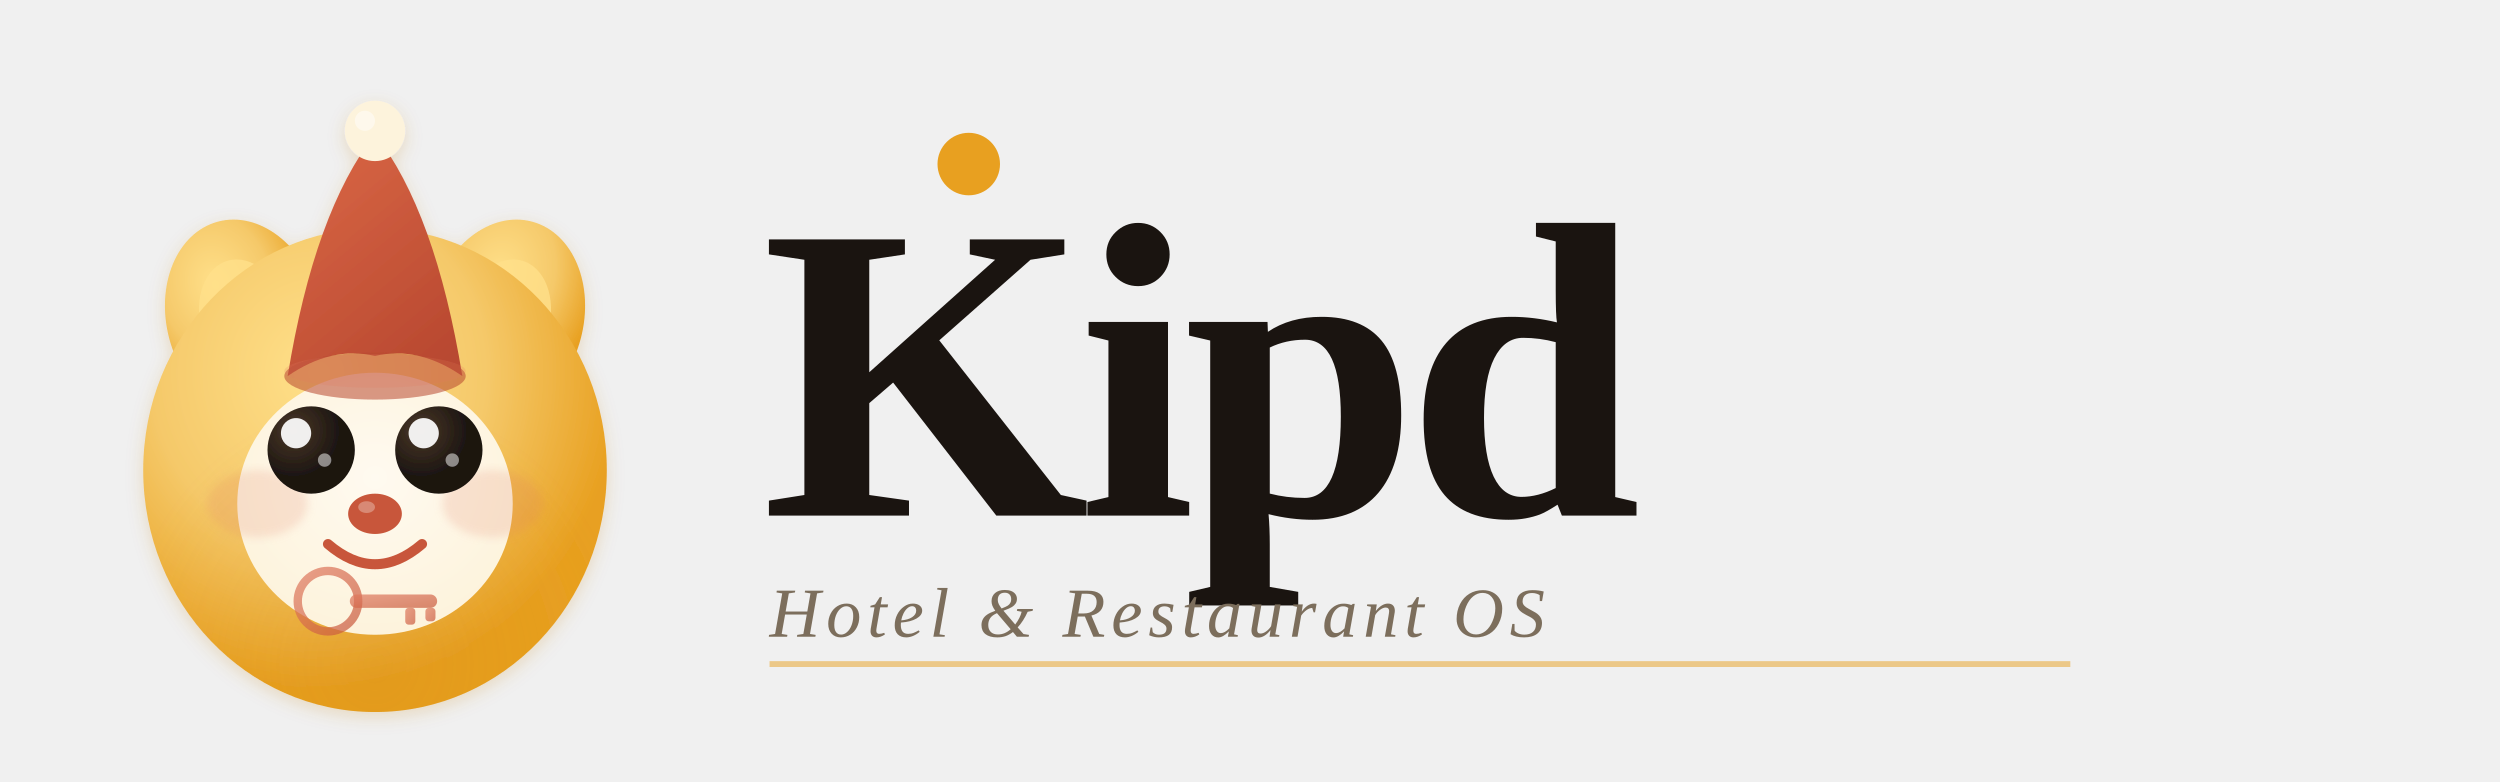
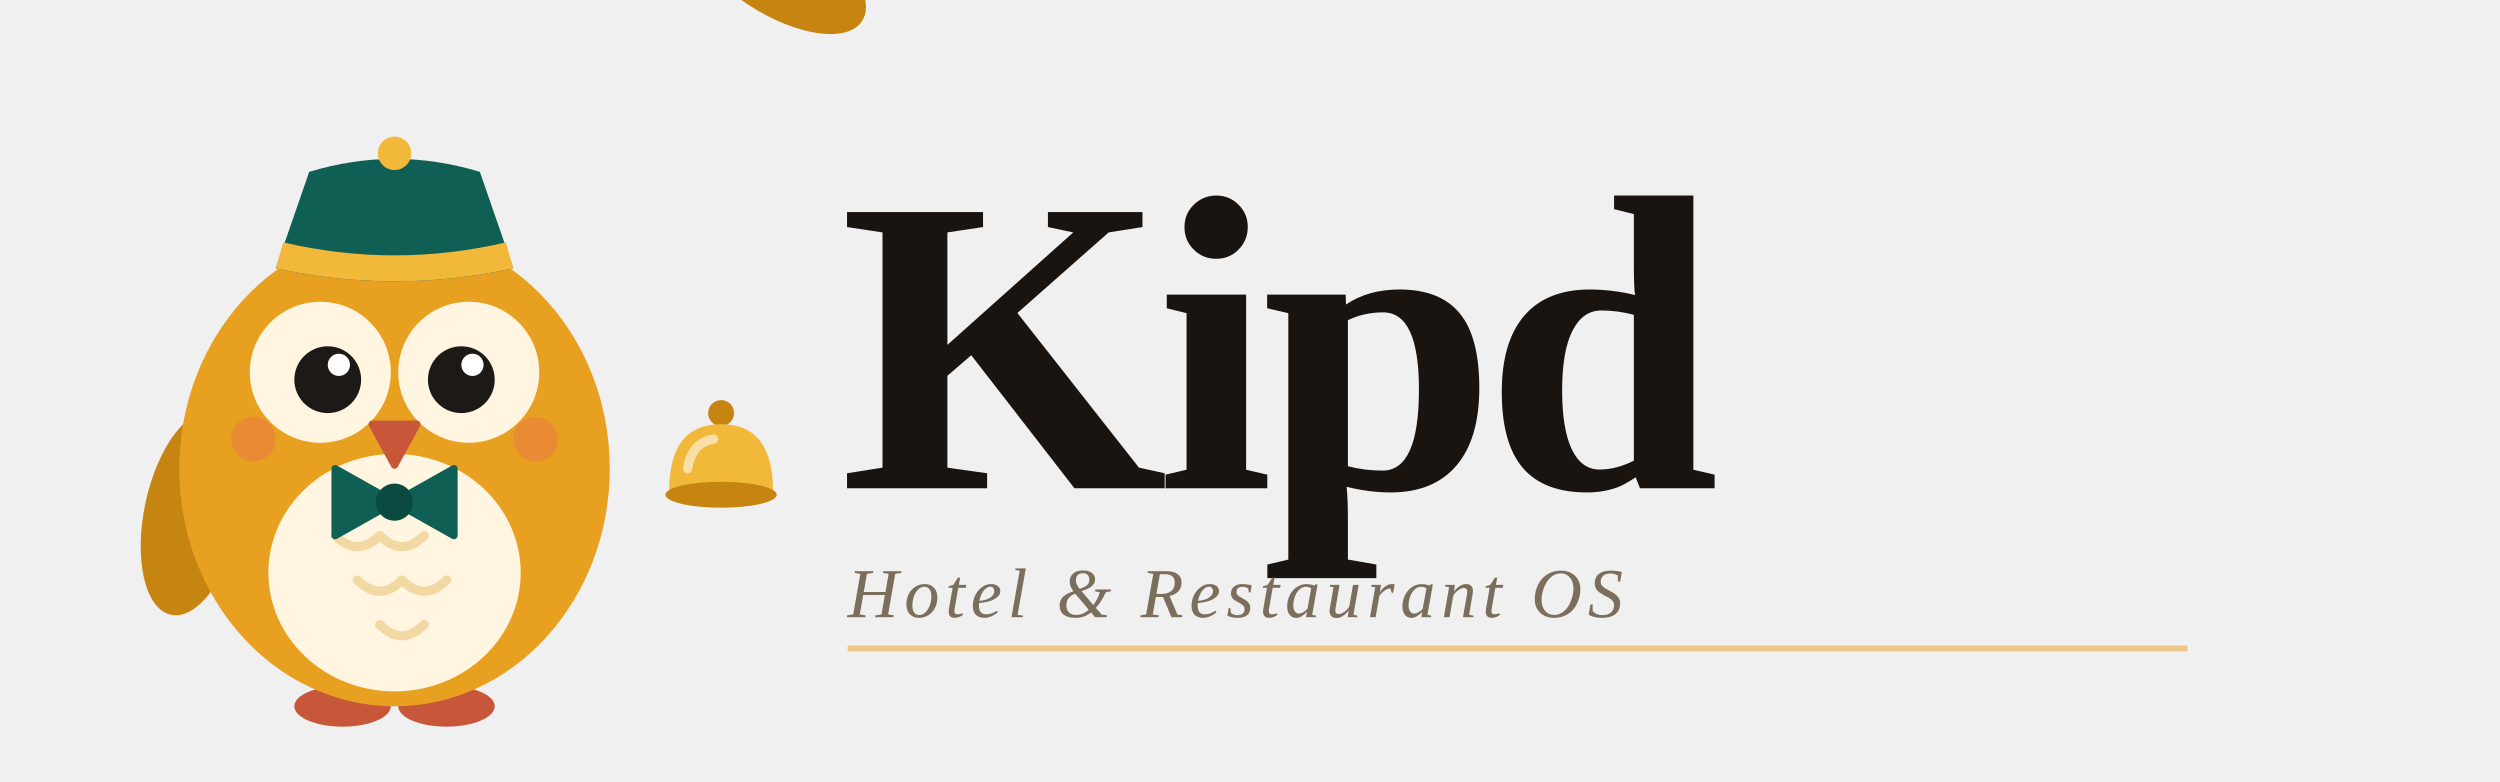
<svg xmlns="http://www.w3.org/2000/svg" viewBox="0 0 640 200" width="640" height="200" fill="none">
-   <defs>
-     <radialGradient id="bg2" cx="38%" cy="30%" r="65%">
-       <stop offset="0%" stop-color="#FFE08A" />
-       <stop offset="55%" stop-color="#F5C96A" />
-       <stop offset="100%" stop-color="#E8A020" />
-     </radialGradient>
-     <radialGradient id="belly2" cx="50%" cy="40%" r="60%">
-       <stop offset="0%" stop-color="#FFFAF0" />
-       <stop offset="100%" stop-color="#FDF3DC" />
-     </radialGradient>
-     <radialGradient id="eye2" cx="30%" cy="28%" r="55%">
-       <stop offset="0%" stop-color="#4A3828" />
-       <stop offset="100%" stop-color="#1A1410" />
-     </radialGradient>
-     <linearGradient id="cap2" x1="20%" y1="0%" x2="80%" y2="100%">
-       <stop offset="0%" stop-color="#D96645" />
-       <stop offset="100%" stop-color="#B84830" />
-     </linearGradient>
-     <linearGradient id="key2" x1="0%" y1="0%" x2="100%" y2="100%">
-       <stop offset="0%" stop-color="#E07A60" />
-       <stop offset="100%" stop-color="#C8573A" />
-     </linearGradient>
-     <radialGradient id="shadow2" cx="50%" cy="90%" r="55%">
-       <stop offset="0%" stop-color="#C47A10" stop-opacity="0.15" />
-       <stop offset="100%" stop-color="#C47A10" stop-opacity="0" />
-     </radialGradient>
-     <filter id="drop2" x="-20%" y="-15%" width="140%" height="140%">
-       <feDropShadow dx="0" dy="3" stdDeviation="5" flood-color="#C47A10" flood-opacity="0.2" />
-     </filter>
-     <filter id="blush2">
-       <feGaussianBlur stdDeviation="2.5" />
-     </filter>
-   </defs>
-   <g transform="translate(10, 12) scale(0.43)" filter="url(#drop2)">
-     <ellipse cx="122" cy="162" rx="46" ry="60" fill="url(#bg2)" transform="rotate(-15 122 162)" />
-     <ellipse cx="122" cy="162" rx="26" ry="36" fill="#FFE08A" opacity="0.8" transform="rotate(-15 122 162)" />
-     <ellipse cx="278" cy="162" rx="46" ry="60" fill="url(#bg2)" transform="rotate(15 278 162)" />
-     <ellipse cx="278" cy="162" rx="26" ry="36" fill="#FFE08A" opacity="0.8" transform="rotate(15 278 162)" />
-     <ellipse cx="200" cy="252" rx="138" ry="144" fill="url(#bg2)" />
-     <ellipse cx="200" cy="252" rx="138" ry="144" fill="url(#shadow2)" />
-     <ellipse cx="200" cy="272" rx="82" ry="78" fill="url(#belly2)" />
-     <ellipse cx="130" cy="272" rx="30" ry="20" fill="#E07A60" opacity="0.18" filter="url(#blush2)" />
-     <ellipse cx="270" cy="272" rx="30" ry="20" fill="#E07A60" opacity="0.18" filter="url(#blush2)" />
-     <circle cx="162" cy="240" r="26" fill="url(#eye2)" />
-     <circle cx="153" cy="230" r="9" fill="white" opacity="0.92" />
-     <circle cx="170" cy="246" r="4" fill="white" opacity="0.5" />
-     <circle cx="238" cy="240" r="26" fill="url(#eye2)" />
-     <circle cx="229" cy="230" r="9" fill="white" opacity="0.92" />
-     <circle cx="246" cy="246" r="4" fill="white" opacity="0.5" />
-     <ellipse cx="200" cy="278" rx="16" ry="12" fill="#C8573A" />
-     <ellipse cx="195" cy="274" rx="5" ry="3.5" fill="white" opacity="0.3" />
-     <path d="M 172 296 Q 200 320 228 296" stroke="#C8573A" stroke-width="6" stroke-linecap="round" fill="none" />
-     <circle cx="172" cy="330" r="18" fill="none" stroke="url(#key2)" stroke-width="5" opacity="0.7" />
-     <rect x="185" y="326" width="52" height="8" rx="4" fill="url(#key2)" opacity="0.7" />
-     <rect x="218" y="334" width="6" height="10" rx="2" fill="url(#key2)" opacity="0.7" />
-     <rect x="230" y="334" width="6" height="8" rx="2" fill="url(#key2)" opacity="0.7" />
-     <path d="M 148 196 Q 164 98 200 52 Q 236 98 252 196 Q 226 178 200 184 Q 174 178 148 196 Z" fill="url(#cap2)" />
-     <ellipse cx="200" cy="196" rx="54" ry="14" fill="#B84830" opacity="0.55" />
-     <ellipse cx="200" cy="193" rx="54" ry="10" fill="#E07A60" opacity="0.2" />
-     <circle cx="200" cy="50" r="18" fill="#FDF3DC" />
-     <circle cx="194" cy="44" r="6" fill="white" opacity="0.45" />
+   <g transform="translate(6 6) scale(0.95)">
+     <g>
+       <g style="transform-origin:50px 108px;transform-box:view-box;transform:rotate(0deg)">
+         <ellipse cx="46" cy="132" rx="13" ry="28" transform="rotate(12 46 130)" fill="#C68510" />
+       </g>
+       <g style="transform-origin:150px 108px;transform-box:view-box;transform:rotate(-45deg)">
+         <ellipse cx="154" cy="132" rx="13" ry="28" transform="rotate(-12 154 130)" fill="#C68510" />
+       </g>
+       <ellipse cx="86" cy="184" rx="13" ry="5.5" fill="#C8573A" />
+       <ellipse cx="114" cy="184" rx="13" ry="5.5" fill="#C8573A" />
+       <ellipse cx="100" cy="120" rx="58" ry="64" fill="#E8A020" />
+       <ellipse cx="100" cy="148" rx="34" ry="32" fill="#FFF5E1" />
+       <path d="M84 138 q6 6 12 0 M96 138 q6 6 12 0 M90 150 q6 6 12 0 M102 150 q6 6 12 0 M96 162 q6 6 12 0" stroke="#F2D9A4" stroke-width="2.5" stroke-linecap="round" fill="none" />
+       <g>
+         <circle cx="80" cy="94" r="19" fill="#FFF5E1" />
+         <g transform="translate(2 0)">
+           <g>
+             <circle cx="80" cy="96" r="9" fill="#1C1917" />
+             <circle cx="83" cy="92" r="3" fill="#fff" />
+           </g>
+         </g>
+       </g>
+       <g>
+         <circle cx="120" cy="94" r="19" fill="#FFF5E1" />
+         <g transform="translate(-2 0)">
+           <g>
+             <circle cx="120" cy="96" r="9" fill="#1C1917" />
+             <circle cx="123" cy="92" r="3" fill="#fff" />
+           </g>
+         </g>
+       </g>
+       <path d="M94 108 L106 108 L100 119 Z" fill="#C8573A" stroke="#C8573A" stroke-width="2" stroke-linejoin="round" />
+       <circle cx="62" cy="112" r="6" fill="#E8704A" opacity="0.45" />
+       <circle cx="138" cy="112" r="6" fill="#E8704A" opacity="0.45" />
+       <path d="M100 129 L84 120 L84 138 Z M100 129 L116 120 L116 138 Z" fill="#0F5F54" stroke="#0F5F54" stroke-width="2" stroke-linejoin="round" />
+       <circle cx="100" cy="129" r="5" fill="#0B4A41" />
+       <g>
+         <path d="M68 66 L77 40 Q100 33 123 40 L132 66 Q100 73 68 66 Z" fill="#0F5F54" />
+         <path d="M70 59 Q100 66 130 59 L132 66 Q100 73 68 66 Z" fill="#F2B83A" />
+         <circle cx="100" cy="35" r="4.5" fill="#F2B83A" />
+       </g>
+       <g transform="translate(188 126)">
+         <g style="--dur:3s;transform-origin:0px -20px;transform-box:view-box">
+           <circle cx="0" cy="-21" r="3.5" fill="#C68510" />
+           <path d="M-14 0 Q-14 -18 0 -18 Q14 -18 14 0 Z" fill="#F2B83A" />
+           <path d="M-9 -6 Q-8 -13 -2 -14" stroke="#fff" stroke-opacity="0.55" stroke-width="2.5" stroke-linecap="round" fill="none" />
+           <ellipse cx="0" cy="1" rx="15" ry="3.5" fill="#C68510" />
+         </g>
+       </g>
+     </g>
  </g>
-   <text x="195" y="132" font-family="Georgia, 'Times New Roman', serif" font-size="108" font-weight="700" letter-spacing="-3" fill="#1A1410">Kipd</text>
-   <circle cx="248" cy="42" r="8" fill="#E8A020" />
-   <text x="197" y="163" font-family="Georgia, 'Times New Roman', serif" font-size="18" font-weight="400" font-style="italic" letter-spacing="1.5" fill="#7C6E5C">Hotel &amp; Restaurant OS</text>
-   <line x1="197" y1="170" x2="530" y2="170" stroke="#E8A020" stroke-width="1.5" opacity="0.5" />
+   <text x="215" y="125" font-family="Georgia, 'Times New Roman', serif" font-size="108" font-weight="700" letter-spacing="-3" fill="#1A1410">Kipd</text>
+   <text x="217" y="158" font-family="Georgia, 'Times New Roman', serif" font-size="18" font-style="italic" letter-spacing="1.5" fill="#7C6E5C">Hotel &amp; Restaurant OS</text>
+   <line x1="217" y1="166" x2="560" y2="166" stroke="#E8A020" stroke-width="1.5" opacity="0.5" />
</svg>
